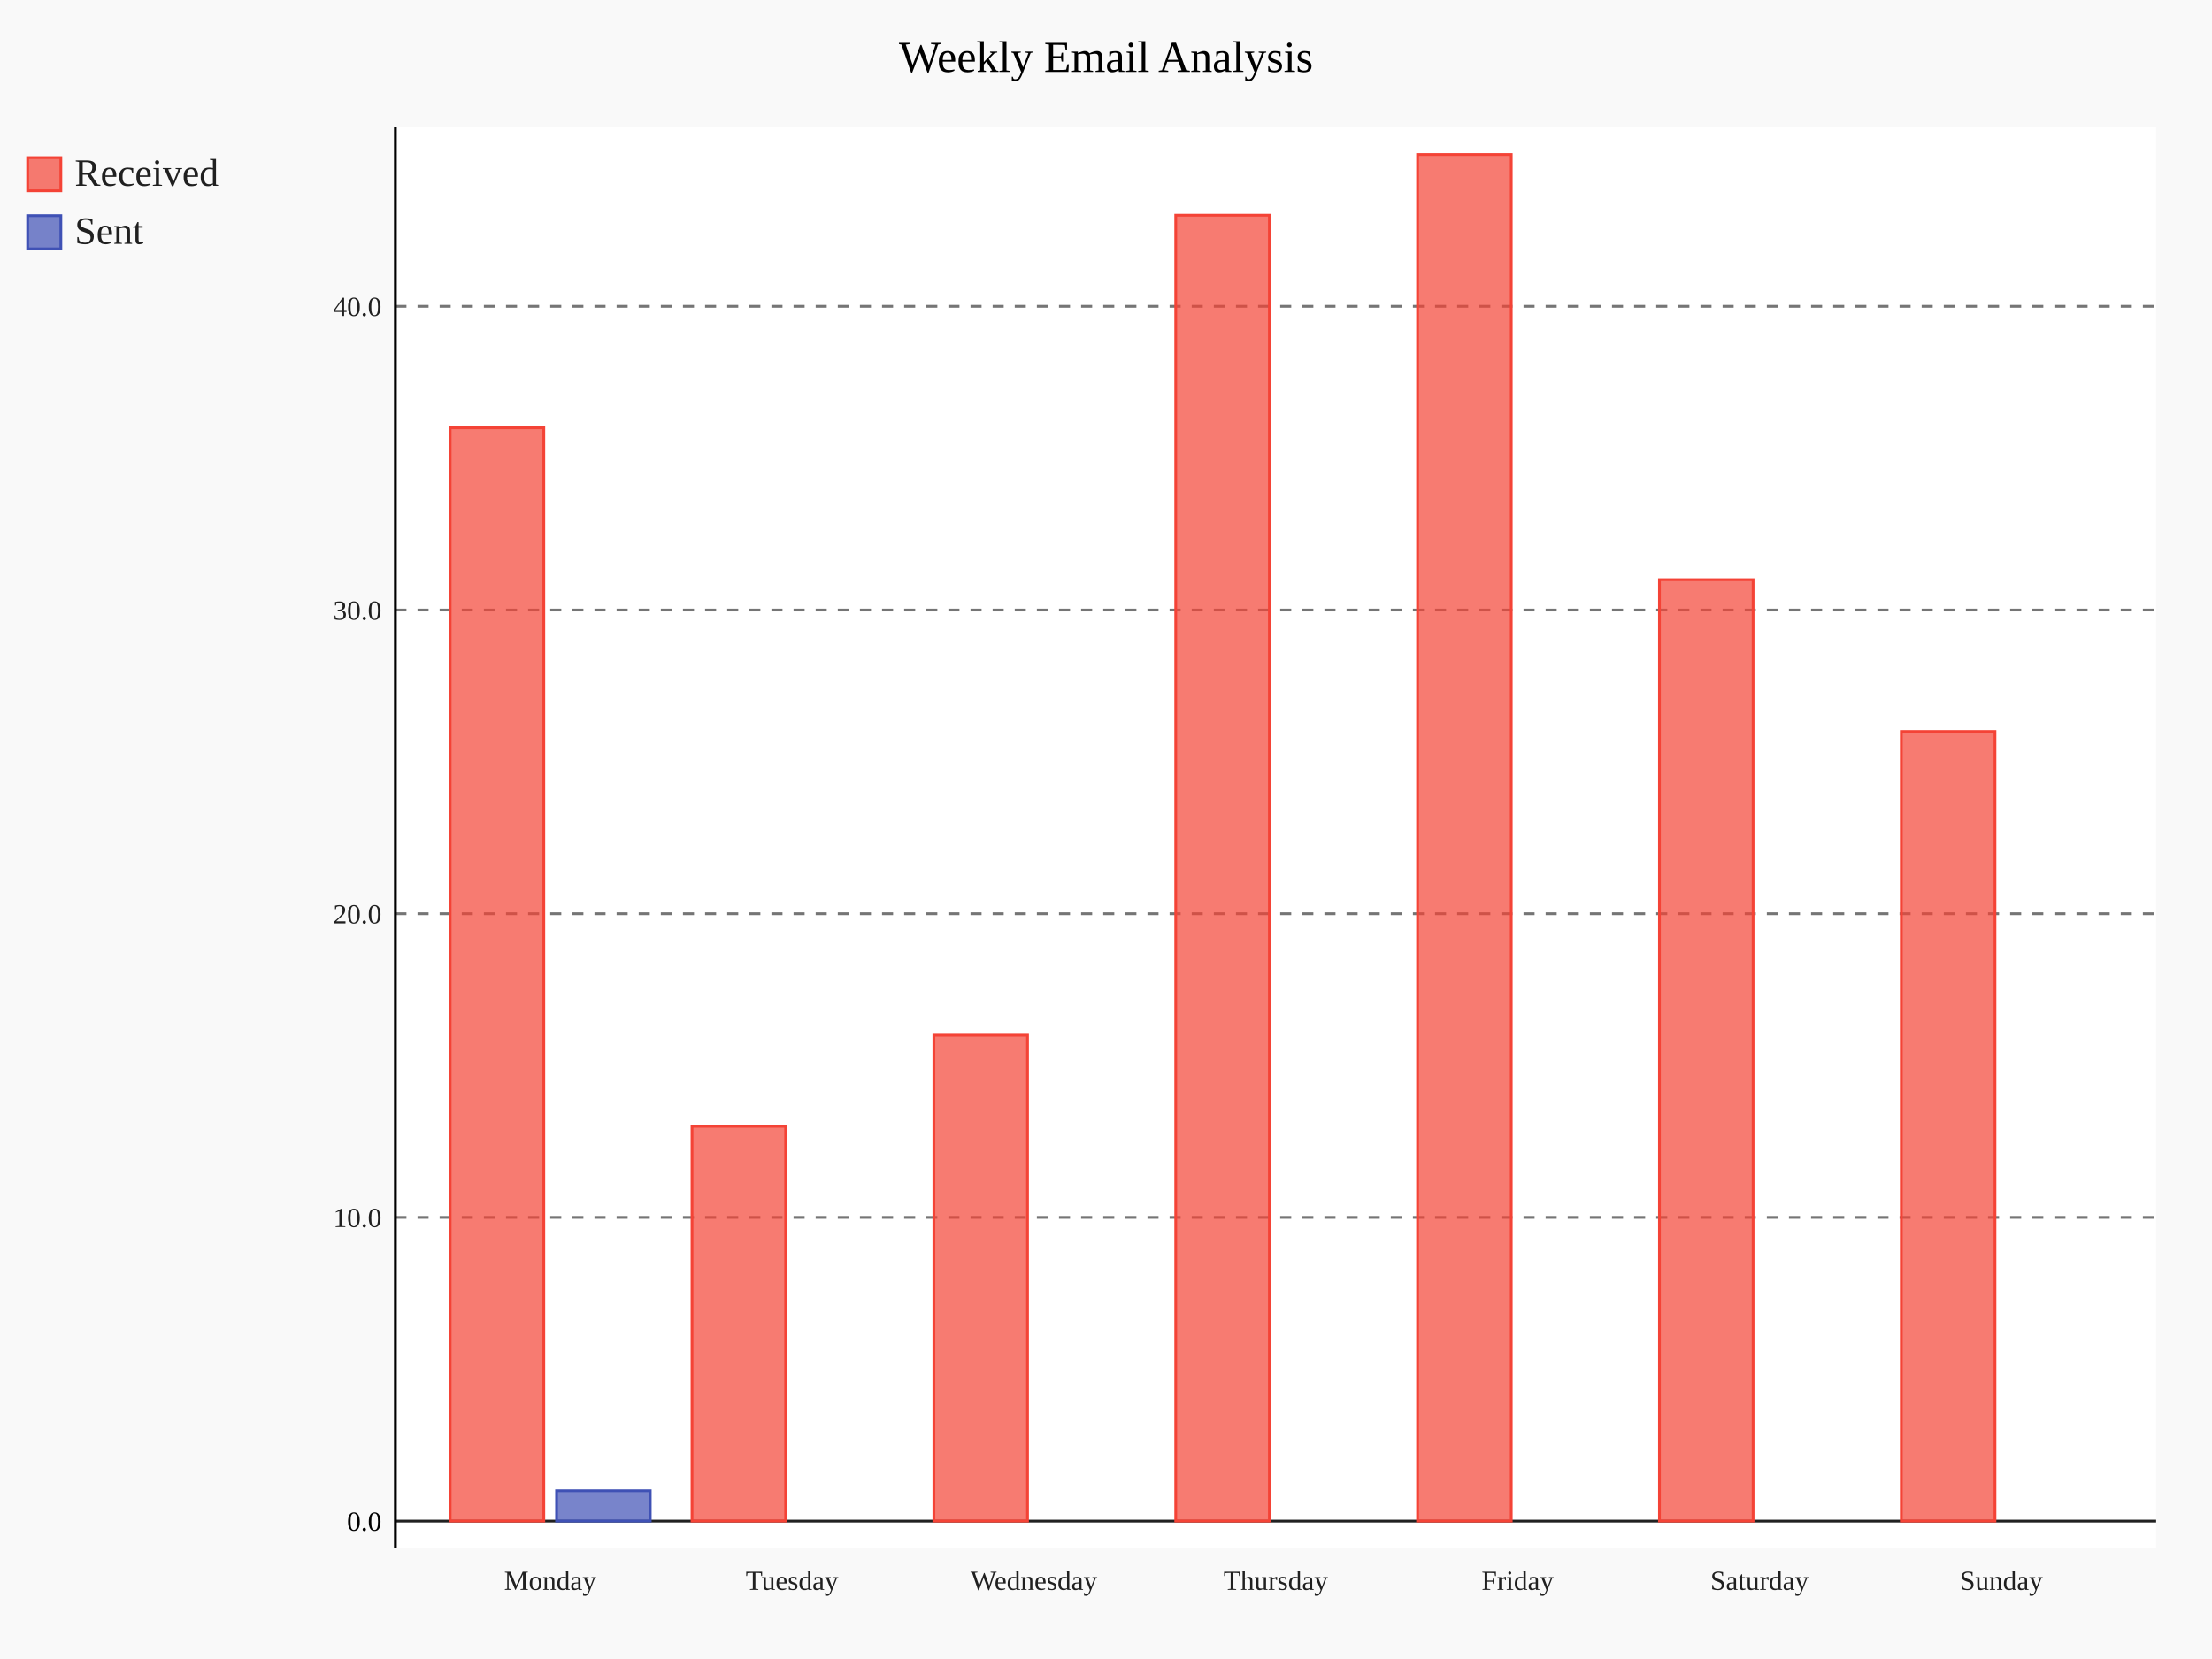
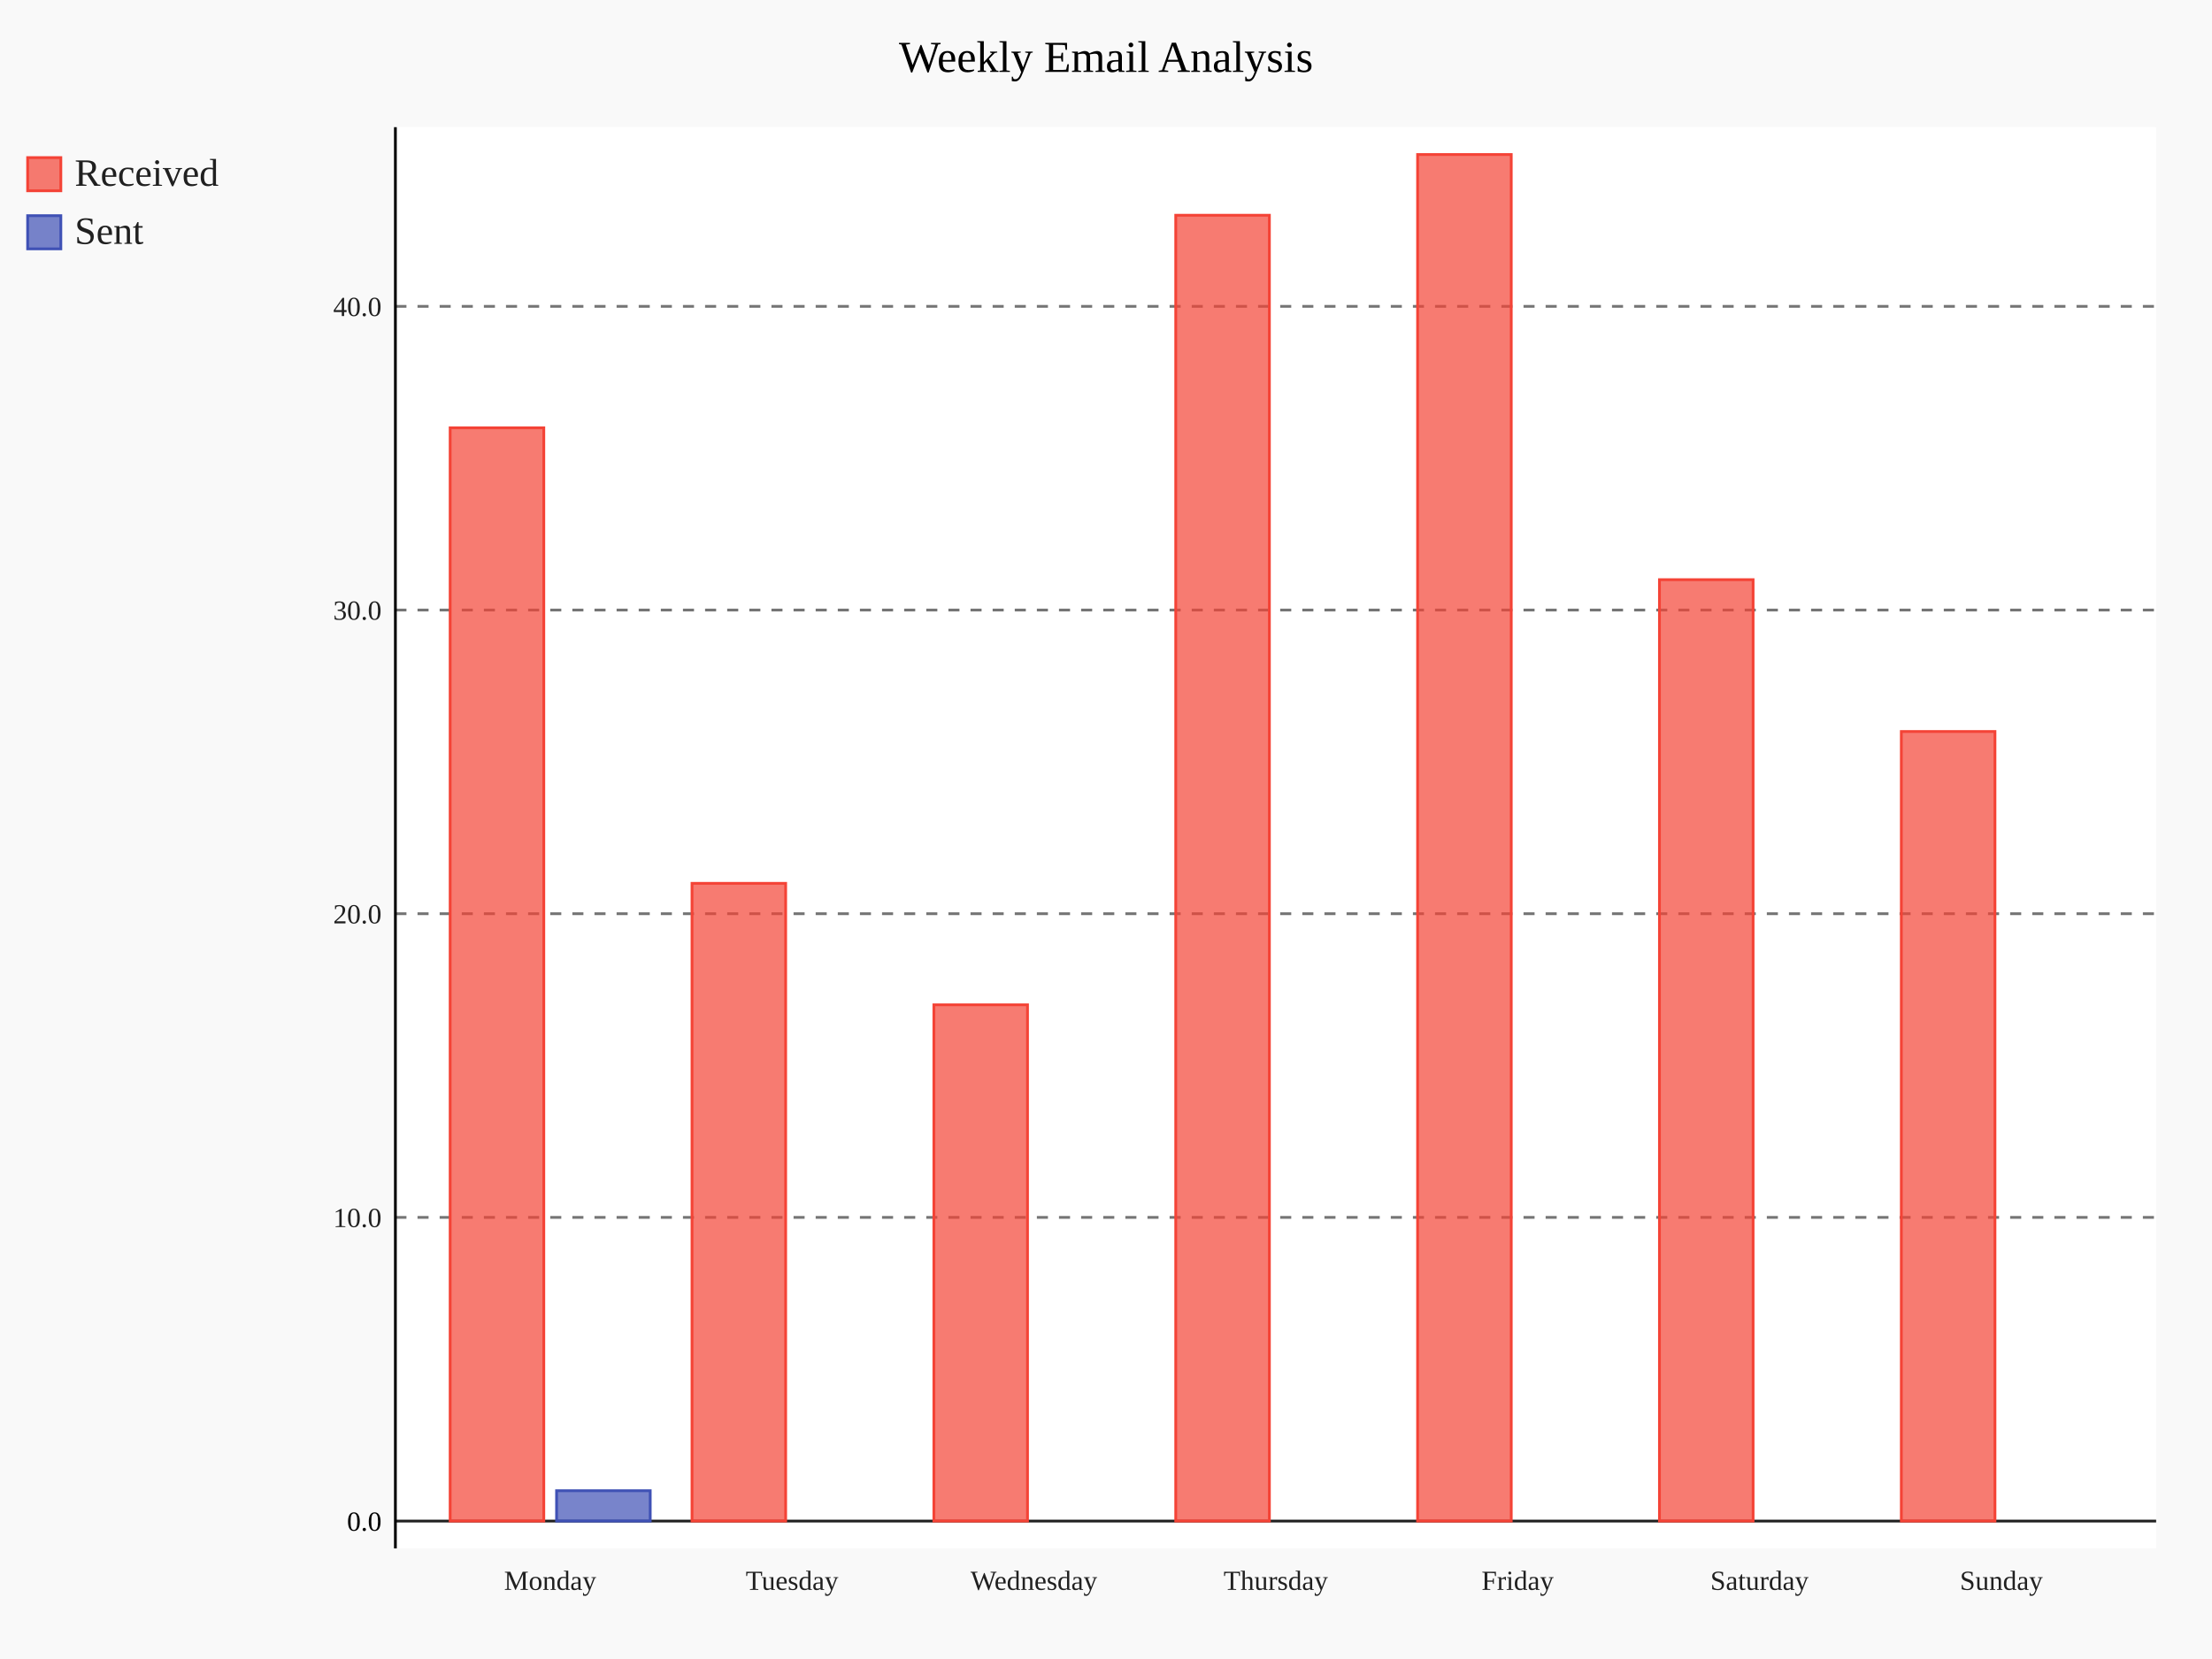
- <svg xmlns="http://www.w3.org/2000/svg" class="pygal-chart" id="chart-52df917f-93dd-4a39-ab3a-3a06adf587f7" viewBox="0 0 800 600">
+ <svg xmlns="http://www.w3.org/2000/svg" class="pygal-chart" id="chart-2cc28097-420c-46b5-a959-75fb36570fe7" viewBox="0 0 800 600">
  <defs>
-     <style type="text/css">#chart-52df917f-93dd-4a39-ab3a-3a06adf587f7{-webkit-user-select:none;-webkit-font-smoothing:antialiased;font-family:Consolas,"Liberation Mono",Menlo,Courier,}#chart-52df917f-93dd-4a39-ab3a-3a06adf587f7 .title{font-family:Consolas,"Liberation Mono",Menlo,Courier,;font-size:16px}#chart-52df917f-93dd-4a39-ab3a-3a06adf587f7 .legends .legend text{font-family:Consolas,"Liberation Mono",Menlo,Courier,;font-size:14px}#chart-52df917f-93dd-4a39-ab3a-3a06adf587f7 .axis text{font-family:Consolas,"Liberation Mono",Menlo,Courier,;font-size:10px}#chart-52df917f-93dd-4a39-ab3a-3a06adf587f7 .axis text.major{font-family:Consolas,"Liberation Mono",Menlo,Courier,;font-size:10px}#chart-52df917f-93dd-4a39-ab3a-3a06adf587f7 .text-overlay text.value{font-family:Consolas,"Liberation Mono",Menlo,Courier,;font-size:16px}#chart-52df917f-93dd-4a39-ab3a-3a06adf587f7 .text-overlay text.label{font-family:Consolas,"Liberation Mono",Menlo,Courier,;font-size:10px}#chart-52df917f-93dd-4a39-ab3a-3a06adf587f7 .tooltip{font-family:Consolas,"Liberation Mono",Menlo,Courier,;font-size:14px}#chart-52df917f-93dd-4a39-ab3a-3a06adf587f7 text.no_data{font-family:Consolas,"Liberation Mono",Menlo,Courier,;font-size:64px}
- #chart-52df917f-93dd-4a39-ab3a-3a06adf587f7{background-color:rgba(249,249,249,1)}#chart-52df917f-93dd-4a39-ab3a-3a06adf587f7 path,#chart-52df917f-93dd-4a39-ab3a-3a06adf587f7 line,#chart-52df917f-93dd-4a39-ab3a-3a06adf587f7 rect,#chart-52df917f-93dd-4a39-ab3a-3a06adf587f7 circle{-webkit-transition:150ms;-moz-transition:150ms;transition:150ms}#chart-52df917f-93dd-4a39-ab3a-3a06adf587f7 .graph &gt; .background{fill:rgba(249,249,249,1)}#chart-52df917f-93dd-4a39-ab3a-3a06adf587f7 .plot &gt; .background{fill:rgba(255,255,255,1)}#chart-52df917f-93dd-4a39-ab3a-3a06adf587f7 .graph{fill:rgba(0,0,0,.87)}#chart-52df917f-93dd-4a39-ab3a-3a06adf587f7 text.no_data{fill:rgba(0,0,0,1)}#chart-52df917f-93dd-4a39-ab3a-3a06adf587f7 .title{fill:rgba(0,0,0,1)}#chart-52df917f-93dd-4a39-ab3a-3a06adf587f7 .legends .legend text{fill:rgba(0,0,0,.87)}#chart-52df917f-93dd-4a39-ab3a-3a06adf587f7 .legends .legend:hover text{fill:rgba(0,0,0,1)}#chart-52df917f-93dd-4a39-ab3a-3a06adf587f7 .axis .line{stroke:rgba(0,0,0,1)}#chart-52df917f-93dd-4a39-ab3a-3a06adf587f7 .axis .guide.line{stroke:rgba(0,0,0,.54)}#chart-52df917f-93dd-4a39-ab3a-3a06adf587f7 .axis .major.line{stroke:rgba(0,0,0,.87)}#chart-52df917f-93dd-4a39-ab3a-3a06adf587f7 .axis text.major{fill:rgba(0,0,0,1)}#chart-52df917f-93dd-4a39-ab3a-3a06adf587f7 .axis.y .guides:hover .guide.line,#chart-52df917f-93dd-4a39-ab3a-3a06adf587f7 .line-graph .axis.x .guides:hover .guide.line,#chart-52df917f-93dd-4a39-ab3a-3a06adf587f7 .stackedline-graph .axis.x .guides:hover .guide.line,#chart-52df917f-93dd-4a39-ab3a-3a06adf587f7 .xy-graph .axis.x .guides:hover .guide.line{stroke:rgba(0,0,0,1)}#chart-52df917f-93dd-4a39-ab3a-3a06adf587f7 .axis .guides:hover text{fill:rgba(0,0,0,1)}#chart-52df917f-93dd-4a39-ab3a-3a06adf587f7 .reactive{fill-opacity:.7}#chart-52df917f-93dd-4a39-ab3a-3a06adf587f7 .reactive.active,#chart-52df917f-93dd-4a39-ab3a-3a06adf587f7 .active .reactive{fill-opacity:.8;stroke-width:4}#chart-52df917f-93dd-4a39-ab3a-3a06adf587f7 .series text{fill:rgba(0,0,0,1)}#chart-52df917f-93dd-4a39-ab3a-3a06adf587f7 .tooltip rect{fill:rgba(255,255,255,1);stroke:rgba(0,0,0,1);-webkit-transition:opacity 150ms;-moz-transition:opacity 150ms;transition:opacity 150ms}#chart-52df917f-93dd-4a39-ab3a-3a06adf587f7 .tooltip .label{fill:rgba(0,0,0,.87)}#chart-52df917f-93dd-4a39-ab3a-3a06adf587f7 .tooltip .label{fill:rgba(0,0,0,.87)}#chart-52df917f-93dd-4a39-ab3a-3a06adf587f7 .tooltip .legend{font-size:.8em;fill:rgba(0,0,0,.54)}#chart-52df917f-93dd-4a39-ab3a-3a06adf587f7 .tooltip .x_label{font-size:.6em;fill:rgba(0,0,0,1)}#chart-52df917f-93dd-4a39-ab3a-3a06adf587f7 .tooltip .xlink{font-size:.5em;text-decoration:underline}#chart-52df917f-93dd-4a39-ab3a-3a06adf587f7 .tooltip .value{font-size:1.5em}#chart-52df917f-93dd-4a39-ab3a-3a06adf587f7 .map-element{fill:rgba(0,0,0,.87);stroke:rgba(0,0,0,.54) !important;opacity:.9;stroke-width:3;-webkit-transition:opacity 150ms;-moz-transition:opacity 150ms;transition:opacity 150ms}#chart-52df917f-93dd-4a39-ab3a-3a06adf587f7 .map-element:hover{opacity:1;stroke-width:10}#chart-52df917f-93dd-4a39-ab3a-3a06adf587f7 .color-0,#chart-52df917f-93dd-4a39-ab3a-3a06adf587f7 .color-0 a:visited{stroke:#F44336;fill:#F44336}#chart-52df917f-93dd-4a39-ab3a-3a06adf587f7 .color-1,#chart-52df917f-93dd-4a39-ab3a-3a06adf587f7 .color-1 a:visited{stroke:#3F51B5;fill:#3F51B5}#chart-52df917f-93dd-4a39-ab3a-3a06adf587f7 .text-overlay .color-0 text{fill:black}#chart-52df917f-93dd-4a39-ab3a-3a06adf587f7 .text-overlay .color-1 text{fill:black}
- #chart-52df917f-93dd-4a39-ab3a-3a06adf587f7 text.no_data{text-anchor:middle}#chart-52df917f-93dd-4a39-ab3a-3a06adf587f7 .guide.line{fill:none}#chart-52df917f-93dd-4a39-ab3a-3a06adf587f7 .centered{text-anchor:middle}#chart-52df917f-93dd-4a39-ab3a-3a06adf587f7 .title{text-anchor:middle}#chart-52df917f-93dd-4a39-ab3a-3a06adf587f7 .legends .legend text{fill-opacity:1}#chart-52df917f-93dd-4a39-ab3a-3a06adf587f7 .axis.x text{text-anchor:middle}#chart-52df917f-93dd-4a39-ab3a-3a06adf587f7 .axis.x:not(.web) text[transform]{text-anchor:start}#chart-52df917f-93dd-4a39-ab3a-3a06adf587f7 .axis.y text{text-anchor:end}#chart-52df917f-93dd-4a39-ab3a-3a06adf587f7 .axis.y2 text{text-anchor:start}#chart-52df917f-93dd-4a39-ab3a-3a06adf587f7 .axis .guide.line{stroke-dasharray:4,4}#chart-52df917f-93dd-4a39-ab3a-3a06adf587f7 .axis .major.guide.line{stroke-dasharray:6,6}#chart-52df917f-93dd-4a39-ab3a-3a06adf587f7 .horizontal .axis.y .guide.line,#chart-52df917f-93dd-4a39-ab3a-3a06adf587f7 .horizontal .axis.y2 .guide.line,#chart-52df917f-93dd-4a39-ab3a-3a06adf587f7 .vertical .axis.x .guide.line{opacity:0}#chart-52df917f-93dd-4a39-ab3a-3a06adf587f7 .horizontal .axis.always_show .guide.line,#chart-52df917f-93dd-4a39-ab3a-3a06adf587f7 .vertical .axis.always_show .guide.line{opacity:1 !important}#chart-52df917f-93dd-4a39-ab3a-3a06adf587f7 .axis.y .guides:hover .guide.line,#chart-52df917f-93dd-4a39-ab3a-3a06adf587f7 .axis.y2 .guides:hover .guide.line,#chart-52df917f-93dd-4a39-ab3a-3a06adf587f7 .axis.x .guides:hover .guide.line{opacity:1}#chart-52df917f-93dd-4a39-ab3a-3a06adf587f7 .axis .guides:hover text{opacity:1}#chart-52df917f-93dd-4a39-ab3a-3a06adf587f7 .nofill{fill:none}#chart-52df917f-93dd-4a39-ab3a-3a06adf587f7 .subtle-fill{fill-opacity:.2}#chart-52df917f-93dd-4a39-ab3a-3a06adf587f7 .dot{stroke-width:1px;fill-opacity:1}#chart-52df917f-93dd-4a39-ab3a-3a06adf587f7 .dot.active{stroke-width:5px}#chart-52df917f-93dd-4a39-ab3a-3a06adf587f7 .dot.negative{fill:transparent}#chart-52df917f-93dd-4a39-ab3a-3a06adf587f7 text,#chart-52df917f-93dd-4a39-ab3a-3a06adf587f7 tspan{stroke:none !important}#chart-52df917f-93dd-4a39-ab3a-3a06adf587f7 .series text.active{opacity:1}#chart-52df917f-93dd-4a39-ab3a-3a06adf587f7 .tooltip rect{fill-opacity:.95;stroke-width:.5}#chart-52df917f-93dd-4a39-ab3a-3a06adf587f7 .tooltip text{fill-opacity:1}</style>
+     <style type="text/css">#chart-2cc28097-420c-46b5-a959-75fb36570fe7{-webkit-user-select:none;-webkit-font-smoothing:antialiased;font-family:Consolas,"Liberation Mono",Menlo,Courier,}#chart-2cc28097-420c-46b5-a959-75fb36570fe7 .title{font-family:Consolas,"Liberation Mono",Menlo,Courier,;font-size:16px}#chart-2cc28097-420c-46b5-a959-75fb36570fe7 .legends .legend text{font-family:Consolas,"Liberation Mono",Menlo,Courier,;font-size:14px}#chart-2cc28097-420c-46b5-a959-75fb36570fe7 .axis text{font-family:Consolas,"Liberation Mono",Menlo,Courier,;font-size:10px}#chart-2cc28097-420c-46b5-a959-75fb36570fe7 .axis text.major{font-family:Consolas,"Liberation Mono",Menlo,Courier,;font-size:10px}#chart-2cc28097-420c-46b5-a959-75fb36570fe7 .text-overlay text.value{font-family:Consolas,"Liberation Mono",Menlo,Courier,;font-size:16px}#chart-2cc28097-420c-46b5-a959-75fb36570fe7 .text-overlay text.label{font-family:Consolas,"Liberation Mono",Menlo,Courier,;font-size:10px}#chart-2cc28097-420c-46b5-a959-75fb36570fe7 .tooltip{font-family:Consolas,"Liberation Mono",Menlo,Courier,;font-size:14px}#chart-2cc28097-420c-46b5-a959-75fb36570fe7 text.no_data{font-family:Consolas,"Liberation Mono",Menlo,Courier,;font-size:64px}
+ #chart-2cc28097-420c-46b5-a959-75fb36570fe7{background-color:rgba(249,249,249,1)}#chart-2cc28097-420c-46b5-a959-75fb36570fe7 path,#chart-2cc28097-420c-46b5-a959-75fb36570fe7 line,#chart-2cc28097-420c-46b5-a959-75fb36570fe7 rect,#chart-2cc28097-420c-46b5-a959-75fb36570fe7 circle{-webkit-transition:150ms;-moz-transition:150ms;transition:150ms}#chart-2cc28097-420c-46b5-a959-75fb36570fe7 .graph &gt; .background{fill:rgba(249,249,249,1)}#chart-2cc28097-420c-46b5-a959-75fb36570fe7 .plot &gt; .background{fill:rgba(255,255,255,1)}#chart-2cc28097-420c-46b5-a959-75fb36570fe7 .graph{fill:rgba(0,0,0,.87)}#chart-2cc28097-420c-46b5-a959-75fb36570fe7 text.no_data{fill:rgba(0,0,0,1)}#chart-2cc28097-420c-46b5-a959-75fb36570fe7 .title{fill:rgba(0,0,0,1)}#chart-2cc28097-420c-46b5-a959-75fb36570fe7 .legends .legend text{fill:rgba(0,0,0,.87)}#chart-2cc28097-420c-46b5-a959-75fb36570fe7 .legends .legend:hover text{fill:rgba(0,0,0,1)}#chart-2cc28097-420c-46b5-a959-75fb36570fe7 .axis .line{stroke:rgba(0,0,0,1)}#chart-2cc28097-420c-46b5-a959-75fb36570fe7 .axis .guide.line{stroke:rgba(0,0,0,.54)}#chart-2cc28097-420c-46b5-a959-75fb36570fe7 .axis .major.line{stroke:rgba(0,0,0,.87)}#chart-2cc28097-420c-46b5-a959-75fb36570fe7 .axis text.major{fill:rgba(0,0,0,1)}#chart-2cc28097-420c-46b5-a959-75fb36570fe7 .axis.y .guides:hover .guide.line,#chart-2cc28097-420c-46b5-a959-75fb36570fe7 .line-graph .axis.x .guides:hover .guide.line,#chart-2cc28097-420c-46b5-a959-75fb36570fe7 .stackedline-graph .axis.x .guides:hover .guide.line,#chart-2cc28097-420c-46b5-a959-75fb36570fe7 .xy-graph .axis.x .guides:hover .guide.line{stroke:rgba(0,0,0,1)}#chart-2cc28097-420c-46b5-a959-75fb36570fe7 .axis .guides:hover text{fill:rgba(0,0,0,1)}#chart-2cc28097-420c-46b5-a959-75fb36570fe7 .reactive{fill-opacity:.7}#chart-2cc28097-420c-46b5-a959-75fb36570fe7 .reactive.active,#chart-2cc28097-420c-46b5-a959-75fb36570fe7 .active .reactive{fill-opacity:.8;stroke-width:4}#chart-2cc28097-420c-46b5-a959-75fb36570fe7 .series text{fill:rgba(0,0,0,1)}#chart-2cc28097-420c-46b5-a959-75fb36570fe7 .tooltip rect{fill:rgba(255,255,255,1);stroke:rgba(0,0,0,1);-webkit-transition:opacity 150ms;-moz-transition:opacity 150ms;transition:opacity 150ms}#chart-2cc28097-420c-46b5-a959-75fb36570fe7 .tooltip .label{fill:rgba(0,0,0,.87)}#chart-2cc28097-420c-46b5-a959-75fb36570fe7 .tooltip .label{fill:rgba(0,0,0,.87)}#chart-2cc28097-420c-46b5-a959-75fb36570fe7 .tooltip .legend{font-size:.8em;fill:rgba(0,0,0,.54)}#chart-2cc28097-420c-46b5-a959-75fb36570fe7 .tooltip .x_label{font-size:.6em;fill:rgba(0,0,0,1)}#chart-2cc28097-420c-46b5-a959-75fb36570fe7 .tooltip .xlink{font-size:.5em;text-decoration:underline}#chart-2cc28097-420c-46b5-a959-75fb36570fe7 .tooltip .value{font-size:1.5em}#chart-2cc28097-420c-46b5-a959-75fb36570fe7 .map-element{fill:rgba(0,0,0,.87);stroke:rgba(0,0,0,.54) !important;opacity:.9;stroke-width:3;-webkit-transition:opacity 150ms;-moz-transition:opacity 150ms;transition:opacity 150ms}#chart-2cc28097-420c-46b5-a959-75fb36570fe7 .map-element:hover{opacity:1;stroke-width:10}#chart-2cc28097-420c-46b5-a959-75fb36570fe7 .color-0,#chart-2cc28097-420c-46b5-a959-75fb36570fe7 .color-0 a:visited{stroke:#F44336;fill:#F44336}#chart-2cc28097-420c-46b5-a959-75fb36570fe7 .color-1,#chart-2cc28097-420c-46b5-a959-75fb36570fe7 .color-1 a:visited{stroke:#3F51B5;fill:#3F51B5}#chart-2cc28097-420c-46b5-a959-75fb36570fe7 .text-overlay .color-0 text{fill:black}#chart-2cc28097-420c-46b5-a959-75fb36570fe7 .text-overlay .color-1 text{fill:black}
+ #chart-2cc28097-420c-46b5-a959-75fb36570fe7 text.no_data{text-anchor:middle}#chart-2cc28097-420c-46b5-a959-75fb36570fe7 .guide.line{fill:none}#chart-2cc28097-420c-46b5-a959-75fb36570fe7 .centered{text-anchor:middle}#chart-2cc28097-420c-46b5-a959-75fb36570fe7 .title{text-anchor:middle}#chart-2cc28097-420c-46b5-a959-75fb36570fe7 .legends .legend text{fill-opacity:1}#chart-2cc28097-420c-46b5-a959-75fb36570fe7 .axis.x text{text-anchor:middle}#chart-2cc28097-420c-46b5-a959-75fb36570fe7 .axis.x:not(.web) text[transform]{text-anchor:start}#chart-2cc28097-420c-46b5-a959-75fb36570fe7 .axis.y text{text-anchor:end}#chart-2cc28097-420c-46b5-a959-75fb36570fe7 .axis.y2 text{text-anchor:start}#chart-2cc28097-420c-46b5-a959-75fb36570fe7 .axis .guide.line{stroke-dasharray:4,4}#chart-2cc28097-420c-46b5-a959-75fb36570fe7 .axis .major.guide.line{stroke-dasharray:6,6}#chart-2cc28097-420c-46b5-a959-75fb36570fe7 .horizontal .axis.y .guide.line,#chart-2cc28097-420c-46b5-a959-75fb36570fe7 .horizontal .axis.y2 .guide.line,#chart-2cc28097-420c-46b5-a959-75fb36570fe7 .vertical .axis.x .guide.line{opacity:0}#chart-2cc28097-420c-46b5-a959-75fb36570fe7 .horizontal .axis.always_show .guide.line,#chart-2cc28097-420c-46b5-a959-75fb36570fe7 .vertical .axis.always_show .guide.line{opacity:1 !important}#chart-2cc28097-420c-46b5-a959-75fb36570fe7 .axis.y .guides:hover .guide.line,#chart-2cc28097-420c-46b5-a959-75fb36570fe7 .axis.y2 .guides:hover .guide.line,#chart-2cc28097-420c-46b5-a959-75fb36570fe7 .axis.x .guides:hover .guide.line{opacity:1}#chart-2cc28097-420c-46b5-a959-75fb36570fe7 .axis .guides:hover text{opacity:1}#chart-2cc28097-420c-46b5-a959-75fb36570fe7 .nofill{fill:none}#chart-2cc28097-420c-46b5-a959-75fb36570fe7 .subtle-fill{fill-opacity:.2}#chart-2cc28097-420c-46b5-a959-75fb36570fe7 .dot{stroke-width:1px;fill-opacity:1}#chart-2cc28097-420c-46b5-a959-75fb36570fe7 .dot.active{stroke-width:5px}#chart-2cc28097-420c-46b5-a959-75fb36570fe7 .dot.negative{fill:transparent}#chart-2cc28097-420c-46b5-a959-75fb36570fe7 text,#chart-2cc28097-420c-46b5-a959-75fb36570fe7 tspan{stroke:none !important}#chart-2cc28097-420c-46b5-a959-75fb36570fe7 .series text.active{opacity:1}#chart-2cc28097-420c-46b5-a959-75fb36570fe7 .tooltip rect{fill-opacity:.95;stroke-width:.5}#chart-2cc28097-420c-46b5-a959-75fb36570fe7 .tooltip text{fill-opacity:1}</style>
  </defs>
  <g class="graph bar-graph vertical">
    <rect class="background" height="600" width="800" x="0" y="0" />
    <g class="plot" transform="translate(143, 46)">
      <rect class="background" height="514" width="636.8" x="0" y="0" />
      <g class="axis y">
        <g class="guides">
          <path class="major line" d="M0 504.115 h636.8" />
          <text class="major" x="-5" y="507.615">0.0</text>
        </g>
        <g class="guides">
          <path class="guide line" d="M0 394.286 h636.8" />
          <text class="" x="-5" y="397.786">10.0</text>
        </g>
        <g class="guides">
          <path class="guide line" d="M0 284.457 h636.8" />
          <text class="" x="-5" y="287.957">20.0</text>
        </g>
        <g class="guides">
          <path class="guide line" d="M0 174.628 h636.8" />
          <text class="" x="-5" y="178.128">30.0</text>
        </g>
        <g class="guides">
          <path class="guide line" d="M0 64.799 h636.8" />
          <text class="" x="-5" y="68.299">40.0</text>
        </g>
      </g>
      <g class="axis x">
        <path class="line" d="M0 0 v514" />
        <g class="guides">
          <path class="guide line" d="M55.982 0 v514" />
          <text class="" x="55.982" y="529.0">Monday</text>
        </g>
        <g class="guides">
          <path class="guide line" d="M143.455 0 v514" />
          <text class="" x="143.455" y="529.0">Tuesday</text>
        </g>
        <g class="guides">
          <path class="guide line" d="M230.927 0 v514" />
          <text class="" x="230.927" y="529.0">Wednesday</text>
        </g>
        <g class="guides">
          <path class="guide line" d="M318.4 0 v514" />
          <text class="" x="318.4" y="529.0">Thursday</text>
        </g>
        <g class="guides">
          <path class="guide line" d="M405.873 0 v514" />
          <text class="" x="405.873" y="529.0">Friday</text>
        </g>
        <g class="guides">
          <path class="guide line" d="M493.345 0 v514" />
          <text class="" x="493.345" y="529.0">Saturday</text>
        </g>
        <g class="guides">
          <path class="guide line" d="M580.818 0 v514" />
          <text class="" x="580.818" y="529.0">Sunday</text>
        </g>
      </g>
      <g class="series serie-0 color-0">
        <g class="bars">
          <g class="bar">
            <rect class="rect reactive tooltip-trigger" height="395.385" rx="0" ry="0" width="33.869" x="19.804" y="108.731" />
          </g>
          <g class="bar">
-             <rect class="rect reactive tooltip-trigger" height="142.778" rx="0" ry="0" width="33.869" x="107.276" y="361.338" />
+             <rect class="rect reactive tooltip-trigger" height="230.641" rx="0" ry="0" width="33.869" x="107.276" y="273.474" />
          </g>
          <g class="bar">
-             <rect class="rect reactive tooltip-trigger" height="175.726" rx="0" ry="0" width="33.869" x="194.749" y="328.389" />
+             <rect class="rect reactive tooltip-trigger" height="186.709" rx="0" ry="0" width="33.869" x="194.749" y="317.406" />
          </g>
          <g class="bar">
            <rect class="rect reactive tooltip-trigger" height="472.265" rx="0" ry="0" width="33.869" x="282.221" y="31.85" />
          </g>
          <g class="bar">
            <rect class="rect reactive tooltip-trigger" height="494.231" rx="0" ry="0" width="33.869" x="369.694" y="9.885" />
          </g>
          <g class="bar">
            <rect class="rect reactive tooltip-trigger" height="340.47" rx="0" ry="0" width="33.869" x="457.166" y="163.645" />
          </g>
          <g class="bar">
            <rect class="rect reactive tooltip-trigger" height="285.556" rx="0" ry="0" width="33.869" x="544.639" y="218.56" />
          </g>
        </g>
      </g>
      <g class="series serie-1 color-1">
        <g class="bars">
          <g class="bar">
            <rect class="rect reactive tooltip-trigger" height="10.983" rx="0" ry="0" width="33.869" x="58.292" y="493.132" />
          </g>
          <g class="bar">
            <rect class="rect reactive tooltip-trigger" height="0.0" rx="0" ry="0" width="33.869" x="145.764" y="504.115" />
          </g>
          <g class="bar">
            <rect class="rect reactive tooltip-trigger" height="0.0" rx="0" ry="0" width="33.869" x="233.237" y="504.115" />
          </g>
          <g class="bar">
            <rect class="rect reactive tooltip-trigger" height="0.0" rx="0" ry="0" width="33.869" x="320.709" y="504.115" />
          </g>
          <g class="bar">
            <rect class="rect reactive tooltip-trigger" height="0.0" rx="0" ry="0" width="33.869" x="408.182" y="504.115" />
          </g>
          <g class="bar">
            <rect class="rect reactive tooltip-trigger" height="0.0" rx="0" ry="0" width="33.869" x="495.654" y="504.115" />
          </g>
          <g class="bar">
            <rect class="rect reactive tooltip-trigger" height="0.0" rx="0" ry="0" width="33.869" x="583.127" y="504.115" />
          </g>
        </g>
      </g>
    </g>
    <g class="titles">
      <text class="title plot_title" x="400.0" y="26">Weekly Email Analysis</text>
    </g>
    <g class="plot overlay" transform="translate(143, 46)">
      <g class="series serie-0 color-0" />
      <g class="series serie-1 color-1" />
    </g>
    <g class="plot text-overlay" transform="translate(143, 46)">
      <g class="series serie-0 color-0" />
      <g class="series serie-1 color-1" />
    </g>
    <g class="plot tooltip-overlay" transform="translate(143, 46)">
      <g class="tooltip" style="opacity: 0" transform="translate(0 0)">
        <rect class="tooltip-box" height="0" rx="0" ry="0" width="0" />
        <g class="text" />
      </g>
    </g>
    <g class="legends" transform="translate(10, 56)">
      <g class="legend reactive activate-serie" id="activate-serie-0">
        <rect class="color-0 reactive" height="12" width="12" x="0.0" y="1.0" />
        <text x="17.0" y="11.2">Received</text>
      </g>
      <g class="legend reactive activate-serie" id="activate-serie-1">
        <rect class="color-1 reactive" height="12" width="12" x="0.0" y="22.0" />
        <text x="17.0" y="32.2">Sent</text>
      </g>
    </g>
    <g class="legends" transform="translate(790, 56)" />
  </g>
</svg>
